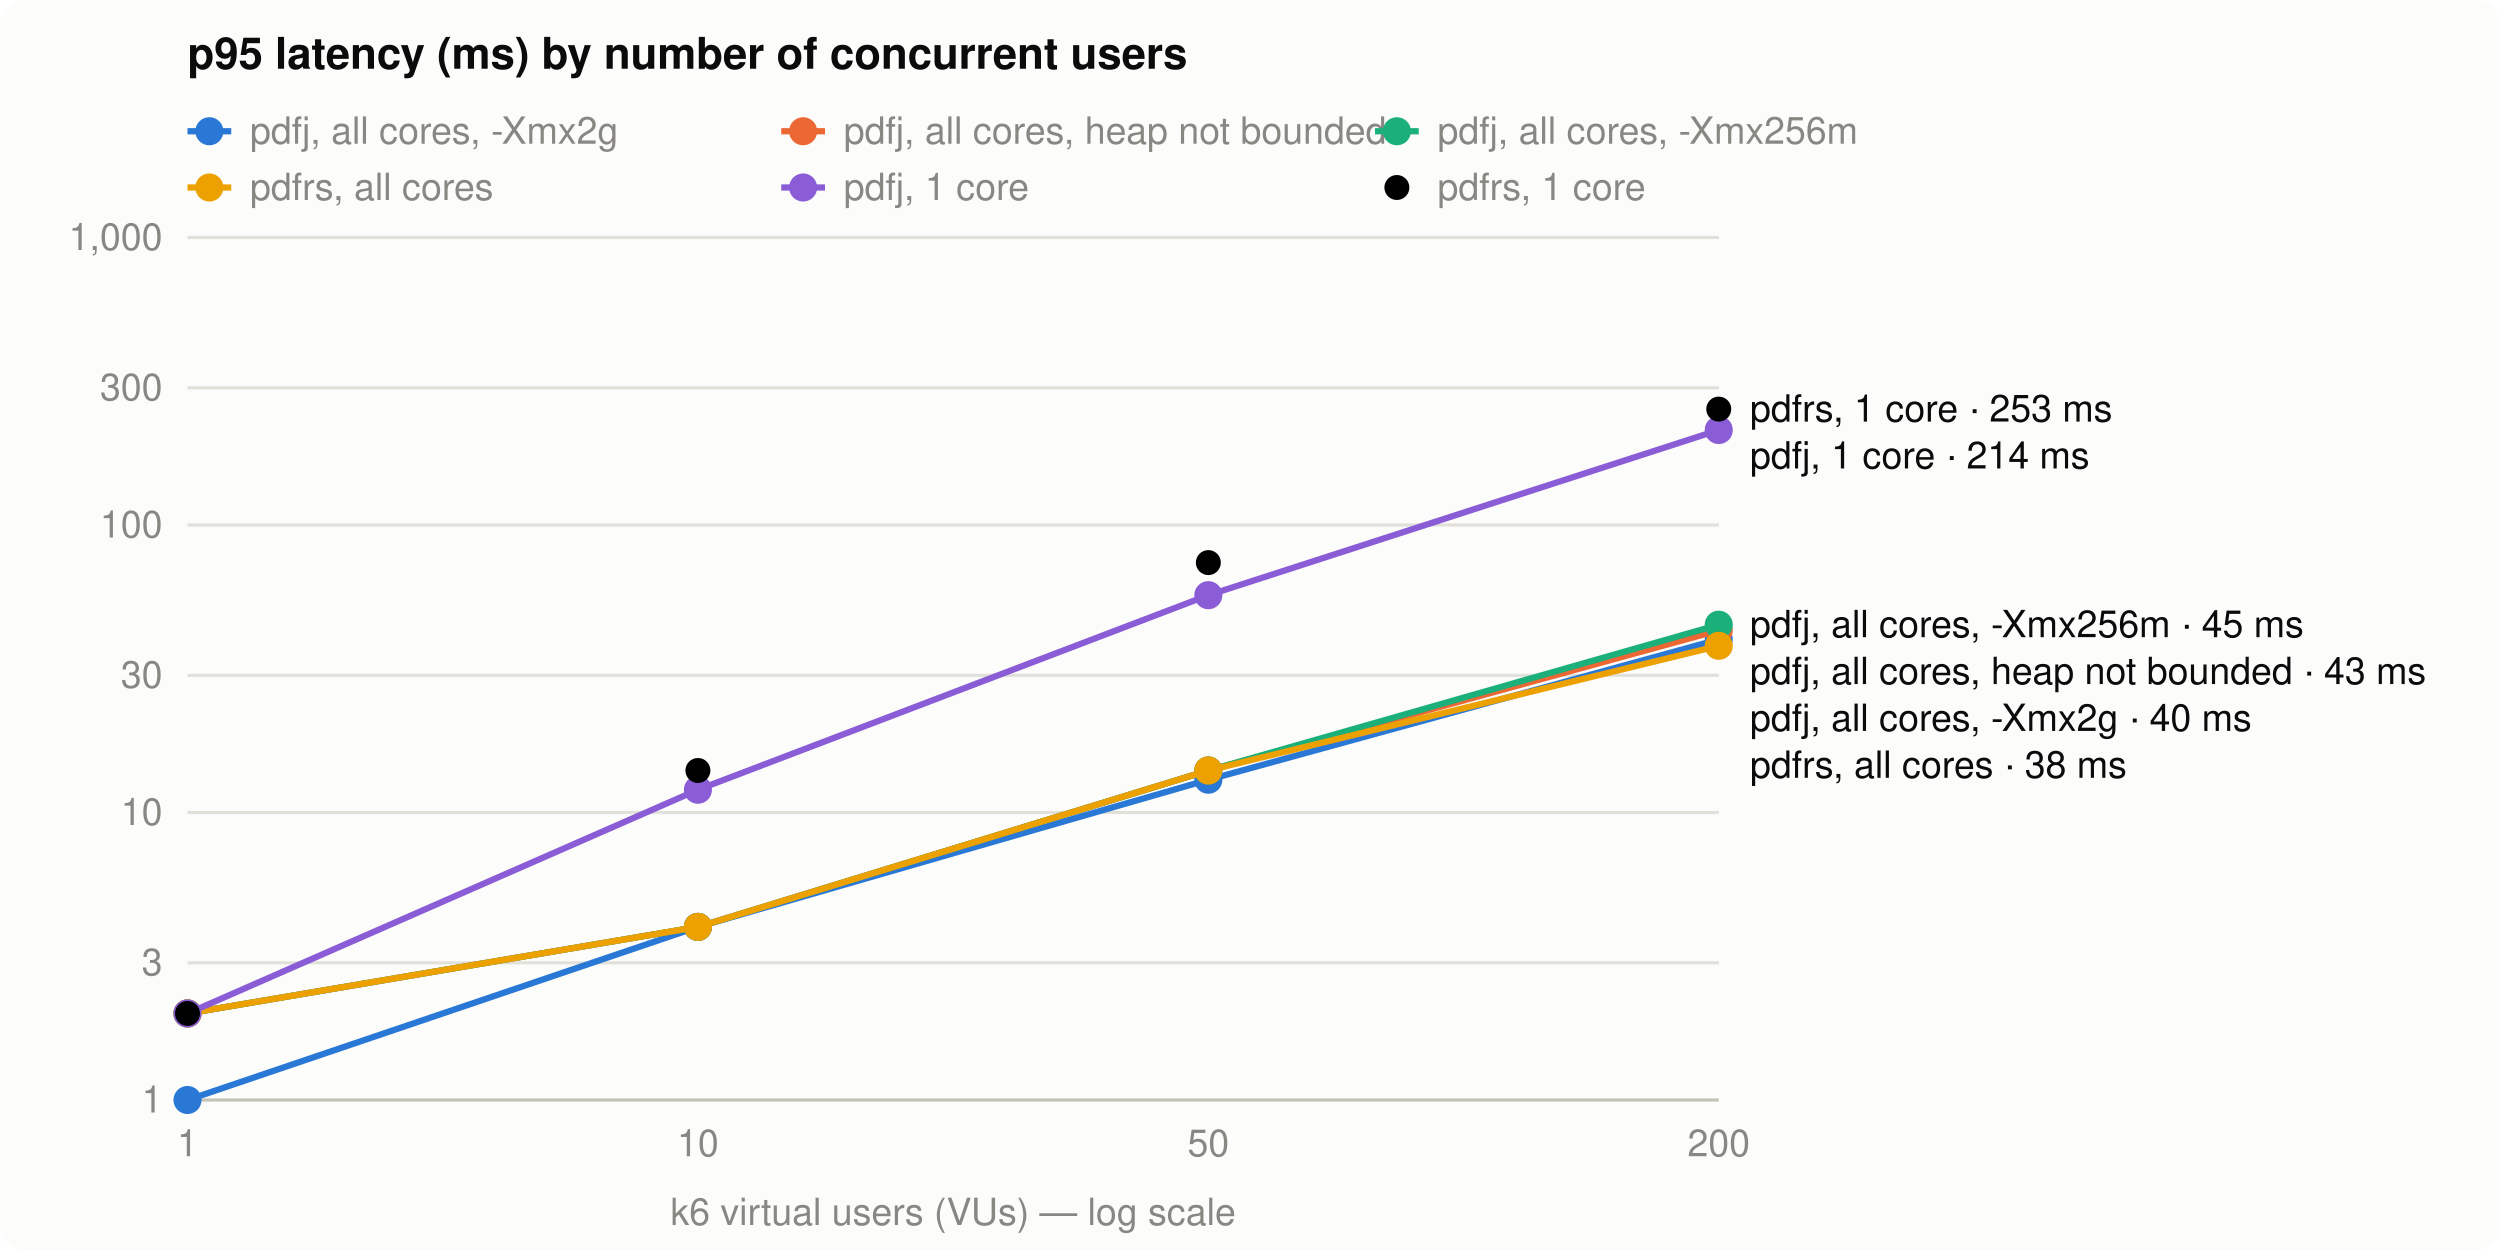
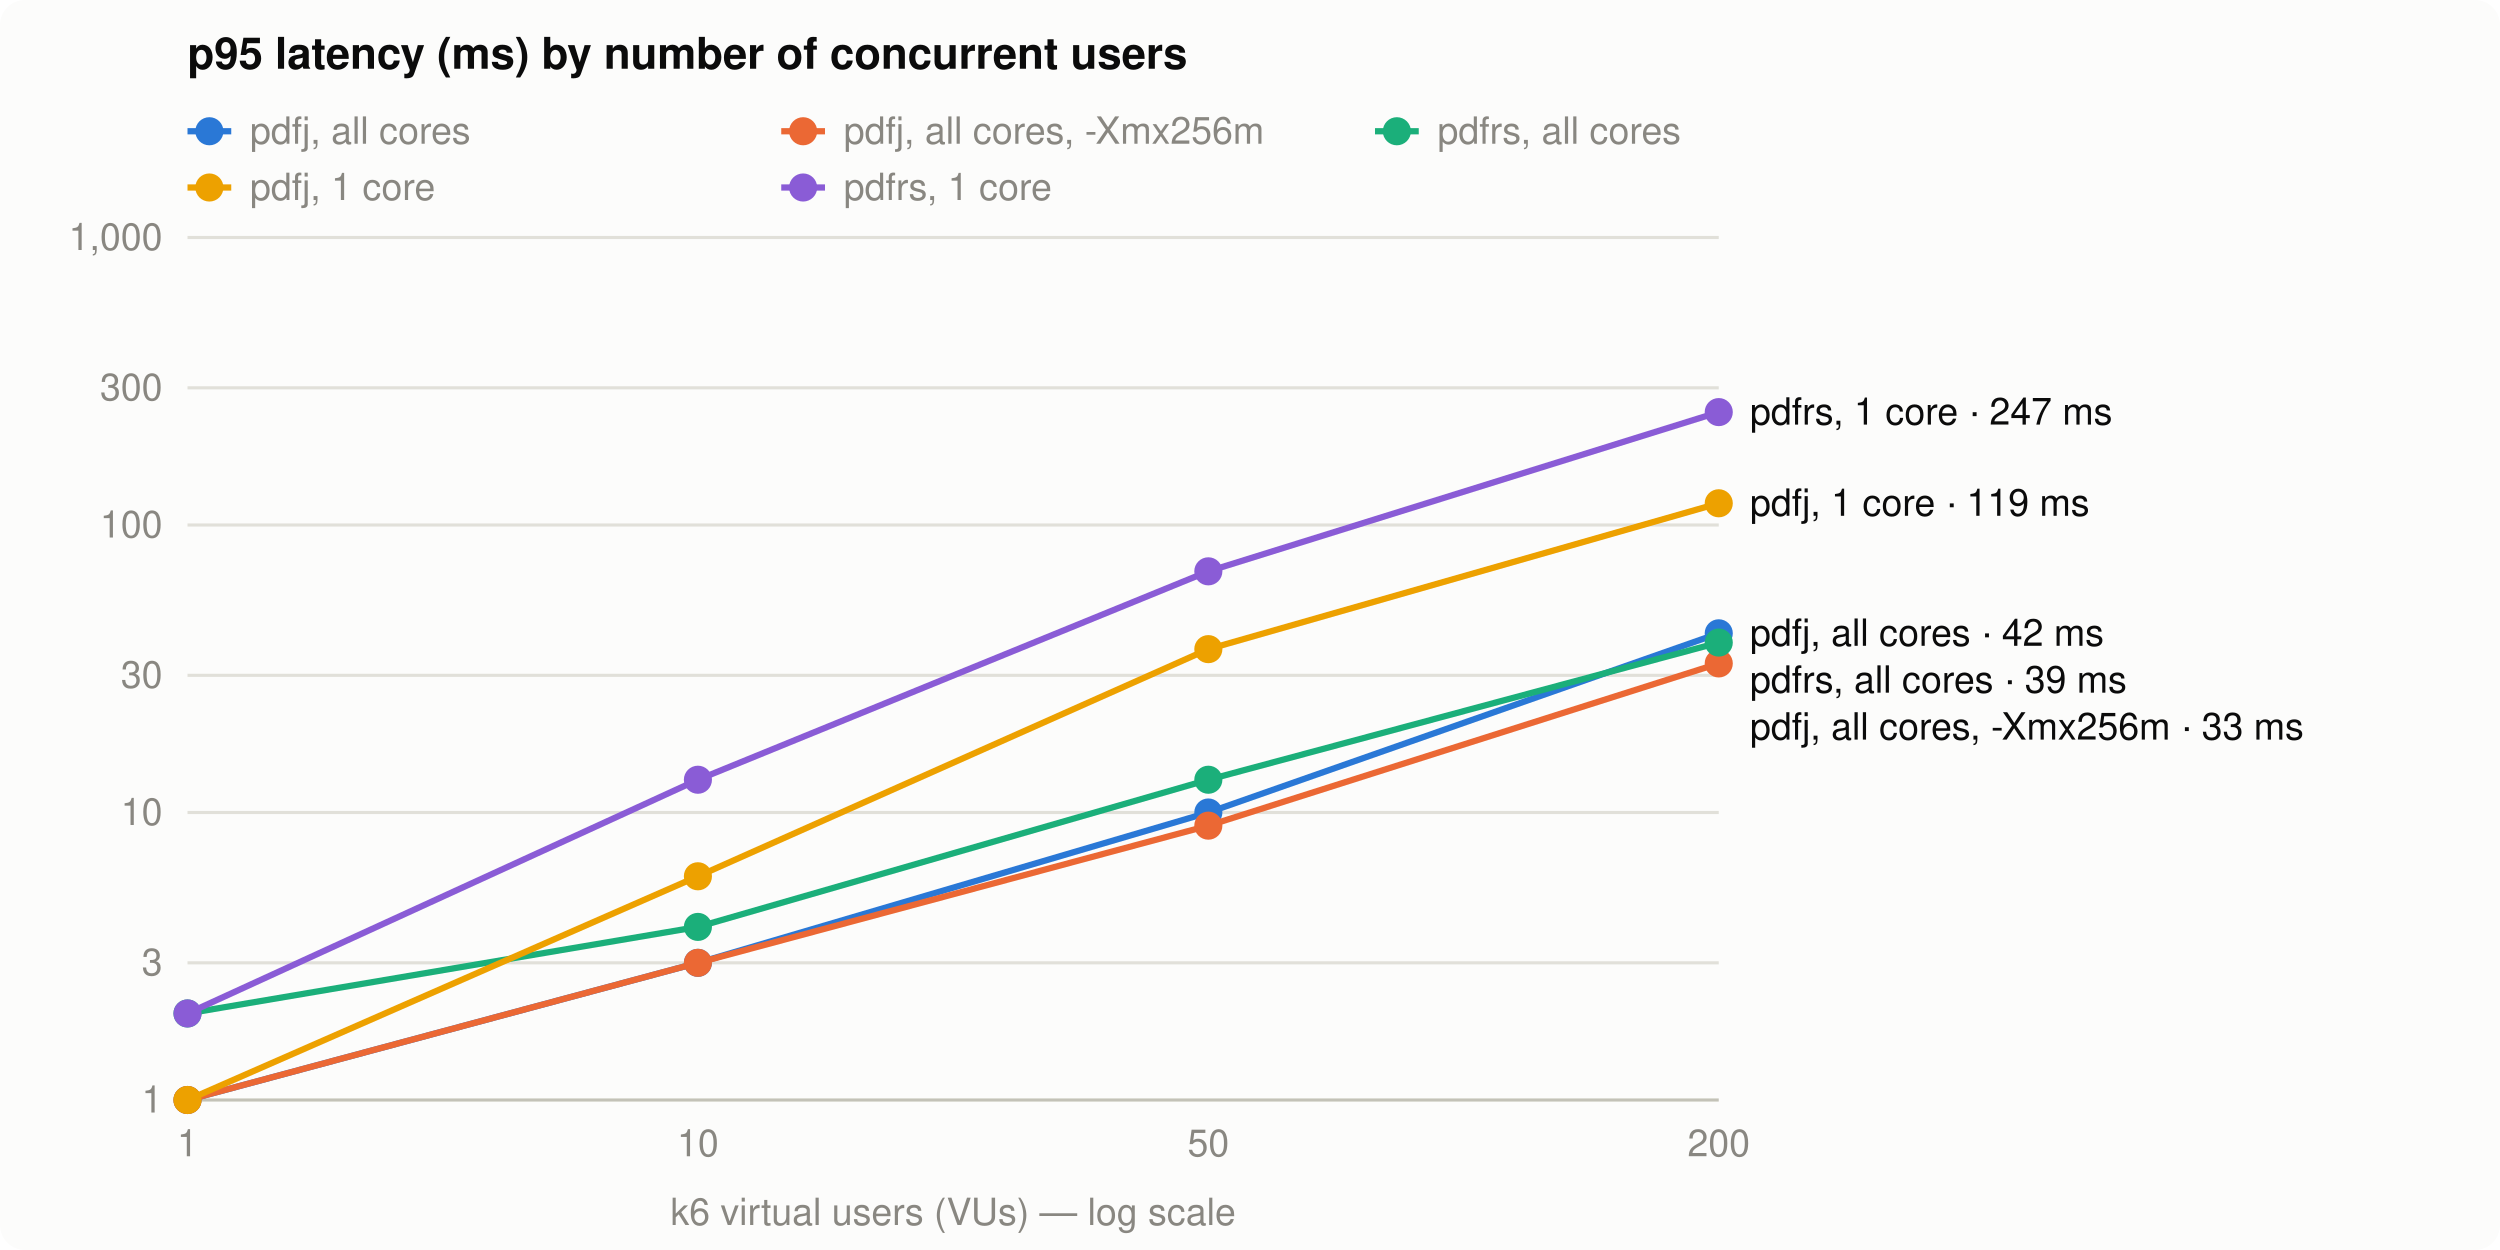
<svg xmlns="http://www.w3.org/2000/svg" viewBox="0 0 800 400" width="800" font-family="-apple-system, Segoe UI, Helvetica, sans-serif" font-size="12">
  <style>
  .bg{fill:#fcfcfb} .ink{fill:#0b0b0b} .muted{fill:#898781} .grid{stroke:#e1e0d9} .axis{stroke:#c3c2b7}
  .s1{stroke:#2a78d6;fill:#2a78d6} .s2{stroke:#eb6834;fill:#eb6834} .s3{stroke:#1baf7a;fill:#1baf7a} .s4{stroke:#eda100;fill:#eda100} .s5{stroke:#8a5cd6;fill:#8a5cd6}
  @media (prefers-color-scheme: dark){
    .bg{fill:#1a1a19} .ink{fill:#f0efec} .grid{stroke:#2c2c2a} .axis{stroke:#383835}
    .s1{stroke:#3987e5;fill:#3987e5} .s2{stroke:#d95926;fill:#d95926} .s3{stroke:#199e70;fill:#199e70} .s4{stroke:#c98500;fill:#c98500} .s5{stroke:#9b6fe3;fill:#9b6fe3}
  }
</style>
  <rect class="bg" width="800" height="400" rx="8" />
  <text class="ink" x="60" y="22" font-size="14" font-weight="600">p95 latency (ms) by number of concurrent users</text>
  <g transform="translate(60,42)">
    <line class="s1" x1="0" x2="14" y1="0" y2="0" stroke-width="2" />
    <circle class="s1" cx="7" r="4" />
-     <text class="muted" x="20" y="4">pdfj, all cores, -Xmx2g</text>
+     <text class="muted" x="20" y="4">pdfj, all cores</text>
  </g>
  <g transform="translate(250,42)">
    <line class="s2" x1="0" x2="14" y1="0" y2="0" stroke-width="2" />
    <circle class="s2" cx="7" r="4" />
-     <text class="muted" x="20" y="4">pdfj, all cores, heap not bounded</text>
+     <text class="muted" x="20" y="4">pdfj, all cores, -Xmx256m</text>
  </g>
  <g transform="translate(440,42)">
    <line class="s3" x1="0" x2="14" y1="0" y2="0" stroke-width="2" />
    <circle class="s3" cx="7" r="4" />
-     <text class="muted" x="20" y="4">pdfj, all cores, -Xmx256m</text>
+     <text class="muted" x="20" y="4">pdfrs, all cores</text>
  </g>
  <g transform="translate(60,60)">
    <line class="s4" x1="0" x2="14" y1="0" y2="0" stroke-width="2" />
    <circle class="s4" cx="7" r="4" />
-     <text class="muted" x="20" y="4">pdfrs, all cores</text>
+     <text class="muted" x="20" y="4">pdfj, 1 core</text>
  </g>
  <g transform="translate(250,60)">
    <line class="s5" x1="0" x2="14" y1="0" y2="0" stroke-width="2" />
    <circle class="s5" cx="7" r="4" />
-     <text class="muted" x="20" y="4">pdfj, 1 core</text>
-   </g>
-   <g transform="translate(440,60)">
-     <line class="s6" x1="0" x2="14" y1="0" y2="0" stroke-width="2" />
-     <circle class="s6" cx="7" r="4" />
    <text class="muted" x="20" y="4">pdfrs, 1 core</text>
  </g>
  <line class="axis" x1="60" x2="550" y1="352" y2="352" />
  <text class="muted" x="52" y="356" text-anchor="end">1</text>
  <line class="grid" x1="60" x2="550" y1="308.105" y2="308.105" />
  <text class="muted" x="52" y="312.105" text-anchor="end">3</text>
  <line class="grid" x1="60" x2="550" y1="260" y2="260" />
  <text class="muted" x="52" y="264" text-anchor="end">10</text>
  <line class="grid" x1="60" x2="550" y1="216.105" y2="216.105" />
  <text class="muted" x="52" y="220.105" text-anchor="end">30</text>
  <line class="grid" x1="60" x2="550" y1="168" y2="168" />
  <text class="muted" x="52" y="172" text-anchor="end">100</text>
  <line class="grid" x1="60" x2="550" y1="124.105" y2="124.105" />
  <text class="muted" x="52" y="128.105" text-anchor="end">300</text>
  <line class="grid" x1="60" x2="550" y1="76" y2="76" />
  <text class="muted" x="52" y="80" text-anchor="end">1,000</text>
  <text class="muted" x="60" y="370" text-anchor="middle">1</text>
  <text class="muted" x="223.333" y="370" text-anchor="middle">10</text>
  <text class="muted" x="386.667" y="370" text-anchor="middle">50</text>
  <text class="muted" x="550" y="370" text-anchor="middle">200</text>
  <text class="muted" x="305" y="392" text-anchor="middle">k6 virtual users (VUs) — log scale</text>
-   <polyline class="s1" style="fill:none" stroke-width="2" stroke-linejoin="round" points="60,352 223.333,296.61 386.667,249.517 550,204.61" />
+   <polyline class="s1" style="fill:none" stroke-width="2" stroke-linejoin="round" points="60,352 223.333,308.105 386.667,260 550,202.661" />
  <circle class="s1" cx="60" cy="352" r="4" />
-   <circle class="s1" cx="223.333" cy="296.61" r="4" />
-   <circle class="s1" cx="386.667" cy="249.517" r="4" />
-   <circle class="s1" cx="550" cy="204.61" r="4" />
-   <polyline class="s2" style="fill:none" stroke-width="2" stroke-linejoin="round" points="60,324.305 223.333,296.61 386.667,246.556 550,201.721" />
-   <circle class="s2" cx="60" cy="324.305" r="4" />
-   <circle class="s2" cx="223.333" cy="296.61" r="4" />
-   <circle class="s2" cx="386.667" cy="246.556" r="4" />
-   <circle class="s2" cx="550" cy="201.721" r="4" />
-   <polyline class="s3" style="fill:none" stroke-width="2" stroke-linejoin="round" points="60,324.305 223.333,296.61 386.667,246.556 550,199.904" />
+   <circle class="s1" cx="223.333" cy="308.105" r="4" />
+   <circle class="s1" cx="386.667" cy="260" r="4" />
+   <circle class="s1" cx="550" cy="202.661" r="4" />
+   <polyline class="s2" style="fill:none" stroke-width="2" stroke-linejoin="round" points="60,352 223.333,308.105 386.667,264.21 550,212.297" />
+   <circle class="s2" cx="60" cy="352" r="4" />
+   <circle class="s2" cx="223.333" cy="308.105" r="4" />
+   <circle class="s2" cx="386.667" cy="264.21" r="4" />
+   <circle class="s2" cx="550" cy="212.297" r="4" />
+   <polyline class="s3" style="fill:none" stroke-width="2" stroke-linejoin="round" points="60,324.305 223.333,296.61 386.667,249.517 550,205.622" />
  <circle class="s3" cx="60" cy="324.305" r="4" />
  <circle class="s3" cx="223.333" cy="296.61" r="4" />
-   <circle class="s3" cx="386.667" cy="246.556" r="4" />
-   <circle class="s3" cx="550" cy="199.904" r="4" />
-   <polyline class="s4" style="fill:none" stroke-width="2" stroke-linejoin="round" points="60,324.305 223.333,296.61 386.667,246.556 550,206.66" />
-   <circle class="s4" cx="60" cy="324.305" r="4" />
-   <circle class="s4" cx="223.333" cy="296.61" r="4" />
-   <circle class="s4" cx="386.667" cy="246.556" r="4" />
-   <circle class="s4" cx="550" cy="206.66" r="4" />
-   <polyline class="s5" style="fill:none" stroke-width="2" stroke-linejoin="round" points="60,324.305 223.333,252.715 386.667,190.46 550,137.602" />
+   <circle class="s3" cx="386.667" cy="249.517" r="4" />
+   <circle class="s3" cx="550" cy="205.622" r="4" />
+   <polyline class="s4" style="fill:none" stroke-width="2" stroke-linejoin="round" points="60,352 223.333,280.41 386.667,207.725 550,161.05" />
+   <circle class="s4" cx="60" cy="352" r="4" />
+   <circle class="s4" cx="223.333" cy="280.41" r="4" />
+   <circle class="s4" cx="386.667" cy="207.725" r="4" />
+   <circle class="s4" cx="550" cy="161.05" r="4" />
+   <polyline class="s5" style="fill:none" stroke-width="2" stroke-linejoin="round" points="60,324.305 223.333,249.517 386.667,182.826 550,131.872" />
  <circle class="s5" cx="60" cy="324.305" r="4" />
-   <circle class="s5" cx="223.333" cy="252.715" r="4" />
-   <circle class="s5" cx="386.667" cy="190.46" r="4" />
-   <circle class="s5" cx="550" cy="137.602" r="4" />
-   <polyline class="s6" style="fill:none" stroke-width="2" stroke-linejoin="round" points="60,324.305 223.333,246.556 386.667,180.031 550,130.913" />
-   <circle class="s6" cx="60" cy="324.305" r="4" />
-   <circle class="s6" cx="223.333" cy="246.556" r="4" />
-   <circle class="s6" cx="386.667" cy="180.031" r="4" />
-   <circle class="s6" cx="550" cy="130.913" r="4" />
-   <text class="ink" x="560" y="134.913">pdfrs, 1 core · 253 ms</text>
-   <text class="ink" x="560" y="149.913">pdfj, 1 core · 214 ms</text>
-   <text class="ink" x="560" y="203.904">pdfj, all cores, -Xmx256m · 45 ms</text>
-   <text class="ink" x="560" y="218.904">pdfj, all cores, heap not bounded · 43 ms</text>
-   <text class="ink" x="560" y="233.904">pdfj, all cores, -Xmx2g · 40 ms</text>
-   <text class="ink" x="560" y="248.904">pdfrs, all cores · 38 ms</text>
+   <circle class="s5" cx="223.333" cy="249.517" r="4" />
+   <circle class="s5" cx="386.667" cy="182.826" r="4" />
+   <circle class="s5" cx="550" cy="131.872" r="4" />
+   <text class="ink" x="560" y="135.872">pdfrs, 1 core · 247 ms</text>
+   <text class="ink" x="560" y="165.05">pdfj, 1 core · 119 ms</text>
+   <text class="ink" x="560" y="206.661">pdfj, all cores · 42 ms</text>
+   <text class="ink" x="560" y="221.661">pdfrs, all cores · 39 ms</text>
+   <text class="ink" x="560" y="236.661">pdfj, all cores, -Xmx256m · 33 ms</text>
</svg>
